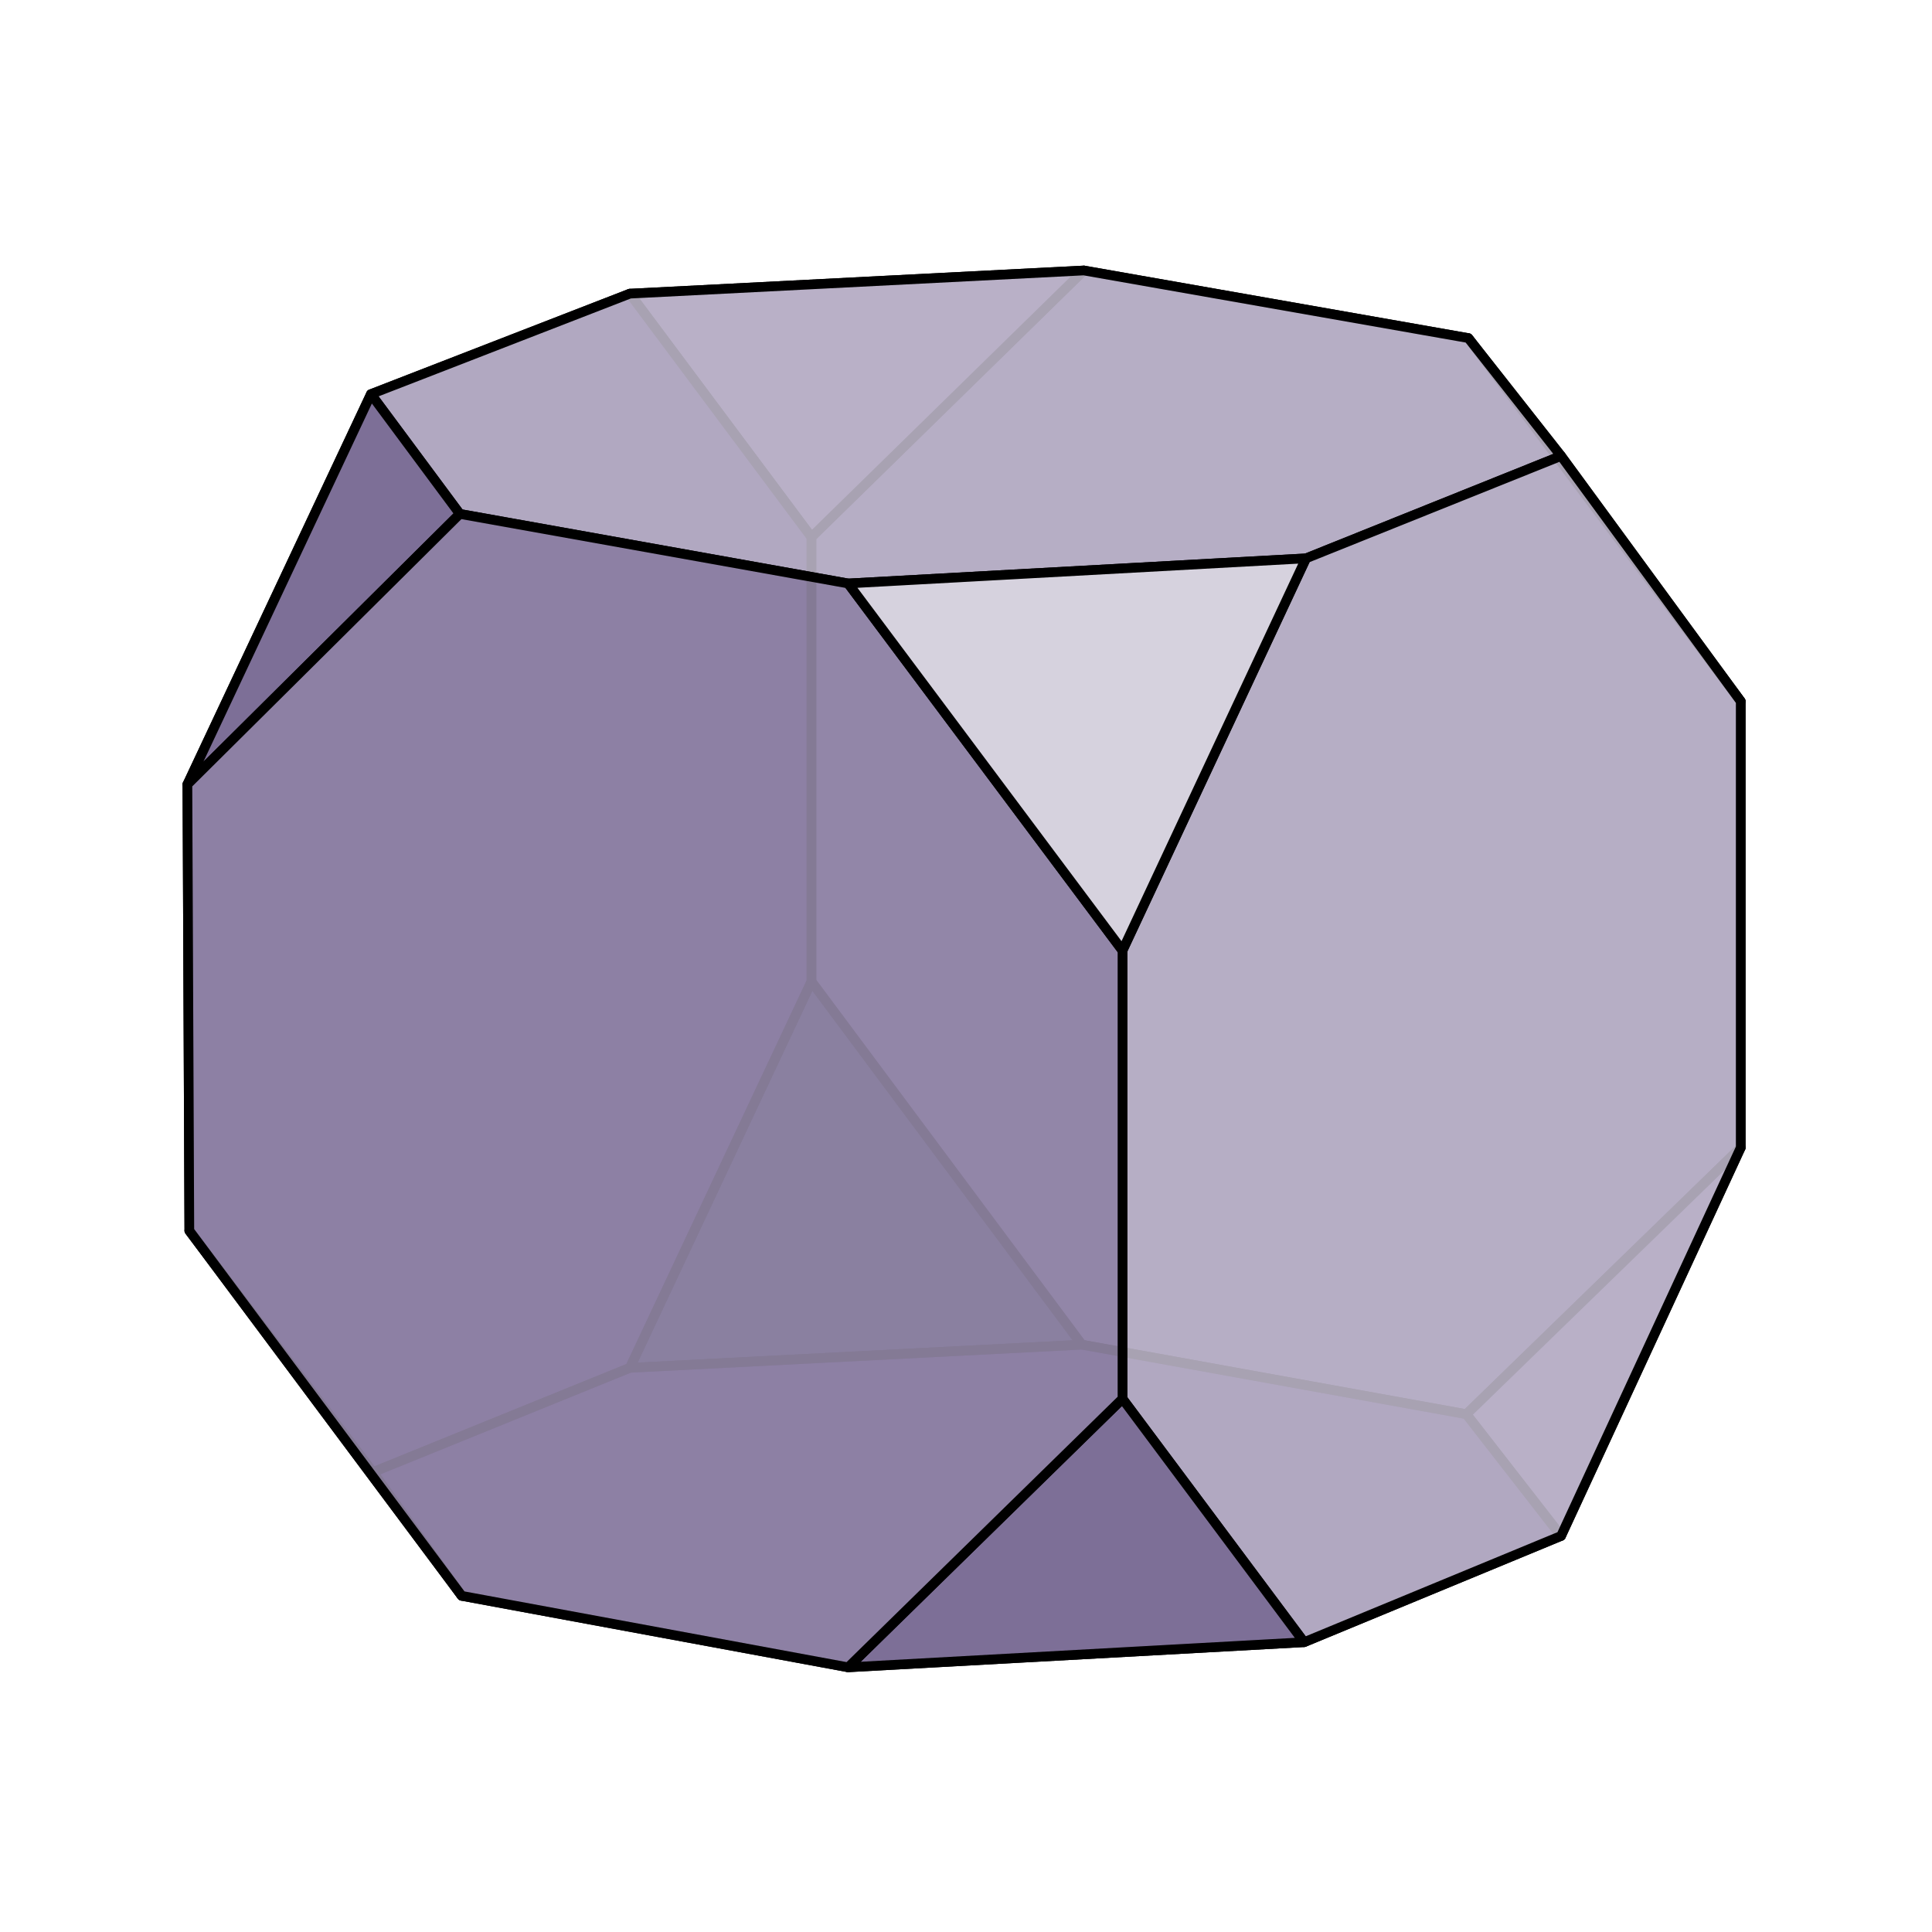
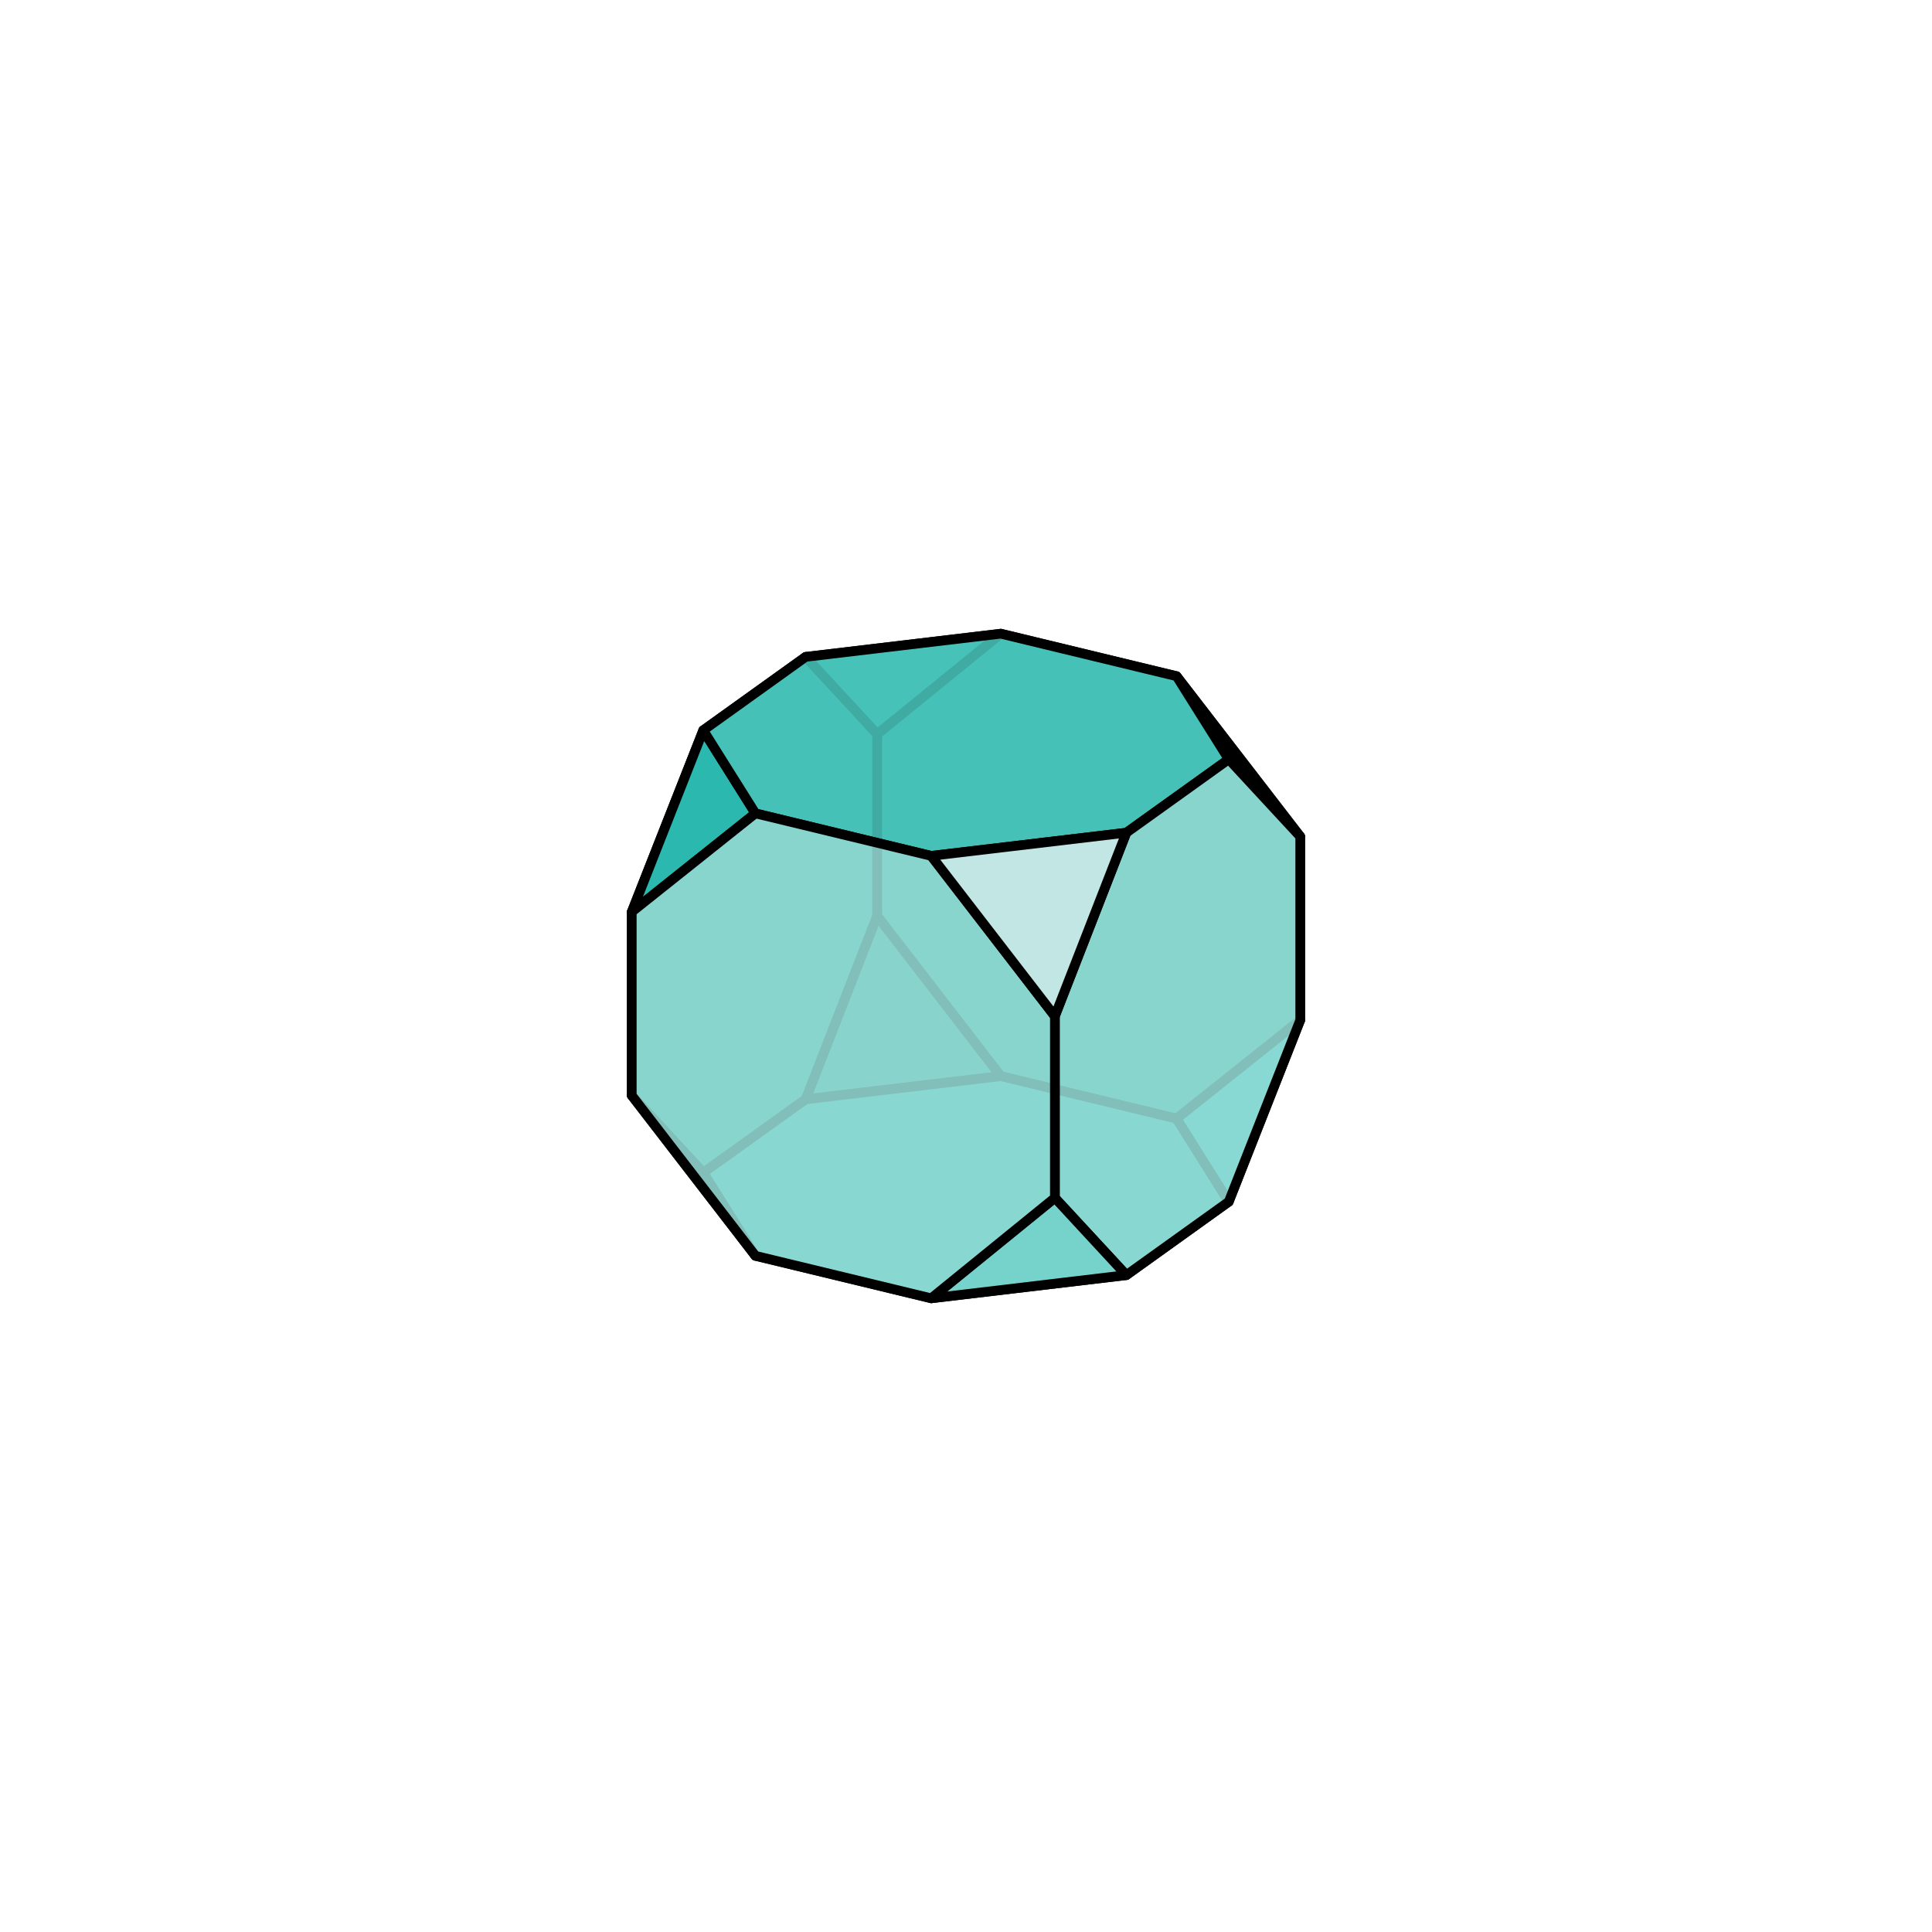
<svg xmlns="http://www.w3.org/2000/svg" baseProfile="full" height="512" version="1.1" viewBox="-0.5 -0.5 1.0 1.0" width="512">
  <defs>
    <clipPath id="id3">
      <rect height="1.0" width="1.0" x="-0.5" y="-0.5" />
    </clipPath>
  </defs>
-   <g clip-path="url(#id3)" fill="#00B2A6" fill-opacity="0.85" stroke="black" stroke-linejoin="round" stroke-width="0.005">
-     <polygon fill="#00002A" points="0.06,0.196 -0.174,0.208 -0.08,0.008" />
-     <polygon fill="#46316A" points="0.061,-0.36 0.26,-0.325 0.401,-0.137 0.401,0.094 0.259,0.232 0.06,0.196 -0.08,0.008 -0.08,-0.222" />
-     <polygon fill="#584579" points="0.061,-0.36 -0.08,-0.222 -0.174,-0.348" />
-     <polygon fill="#584579" points="0.259,0.232 0.401,0.094 0.308,0.295" />
-     <polygon fill="#1B0248" points="-0.402,0.137 -0.403,-0.094 -0.308,-0.296 -0.174,-0.348 -0.08,-0.222 -0.08,0.008 -0.174,0.208 -0.307,0.262" />
-     <polygon fill="#1B0248" points="-0.261,0.326 -0.307,0.262 -0.174,0.208 0.06,0.196 0.259,0.232 0.308,0.295 0.175,0.35 -0.061,0.363" />
-     <polygon fill="#BAB3C8" points="0.26,-0.325 0.308,-0.264 0.401,-0.137" />
-     <polygon fill="#270E51" points="-0.261,0.326 -0.402,0.137 -0.307,0.262" />
-     <polygon fill="#C6BFD1" points="-0.262,-0.234 -0.061,-0.198 0.176,-0.211 0.308,-0.264 0.26,-0.325 0.061,-0.36 -0.174,-0.348 -0.308,-0.296" />
-     <polygon fill="#C6BFD1" points="0.081,0.224 0.175,0.35 0.308,0.295 0.401,0.094 0.401,-0.137 0.308,-0.264 0.176,-0.211 0.081,-0.008" />
-     <polygon fill="#897CA0" points="-0.262,-0.234 -0.308,-0.296 -0.403,-0.094" />
-     <polygon fill="#897CA0" points="-0.061,0.363 0.175,0.35 0.081,0.224" />
-     <polygon fill="#9B90AF" points="-0.262,-0.234 -0.403,-0.094 -0.402,0.137 -0.261,0.326 -0.061,0.363 0.081,0.224 0.081,-0.008 -0.061,-0.198" />
-     <polygon fill="#EBE9EF" points="-0.061,-0.198 0.081,-0.008 0.176,-0.211" />
+   <g clip-path="url(#id3)">
+     <polygon fill="#006F58" fill-opacity="0.85" points="-0.083,0.069 -0.046,-0.026 0.018,0.057" stroke="black" stroke-linejoin="round" stroke-width="0.005" />
+     <polygon fill="#008370" fill-opacity="0.85" points="0.018,-0.172 0.109,-0.15 0.173,-0.067 0.173,0.028 0.109,0.079 0.018,0.057 -0.046,-0.026 -0.046,-0.12" stroke="black" stroke-linejoin="round" stroke-width="0.005" />
+     <polygon fill="#008977" fill-opacity="0.85" points="-0.083,-0.16 0.018,-0.172 -0.046,-0.12" stroke="black" stroke-linejoin="round" stroke-width="0.005" />
+     <polygon fill="#008370" fill-opacity="0.85" points="-0.083,-0.16 -0.046,-0.12 -0.046,-0.026 -0.083,0.069 -0.136,0.107 -0.173,0.067 -0.173,-0.028 -0.136,-0.122" stroke="black" stroke-linejoin="round" stroke-width="0.005" />
+     <polygon fill="#009A8B" fill-opacity="0.85" points="0.136,0.122 0.083,0.16 -0.018,0.172 -0.109,0.15 -0.136,0.107 -0.083,0.069 0.018,0.057 0.109,0.079" stroke="black" stroke-linejoin="round" stroke-width="0.005" />
+     <polygon fill="#00A496" fill-opacity="0.85" points="0.136,0.122 0.109,0.079 0.173,0.028" stroke="black" stroke-linejoin="round" stroke-width="0.005" />
+     <polygon fill="#00A496" fill-opacity="0.85" points="-0.136,0.107 -0.109,0.15 -0.173,0.067" stroke="black" stroke-linejoin="round" stroke-width="0.005" />
+     <polygon fill="#2CBFB5" fill-opacity="0.85" points="0.136,-0.107 0.173,-0.067 0.109,-0.15" stroke="black" stroke-linejoin="round" stroke-width="0.005" />
+     <polygon fill="#2CBFB5" fill-opacity="0.85" points="-0.136,-0.122 -0.173,-0.028 -0.109,-0.079" stroke="black" stroke-linejoin="round" stroke-width="0.005" />
+     <polygon fill="#4CC9C0" fill-opacity="0.85" points="0.136,-0.107 0.109,-0.15 0.018,-0.172 -0.083,-0.16 -0.136,-0.122 -0.109,-0.079 -0.018,-0.057 0.083,-0.069" stroke="black" stroke-linejoin="round" stroke-width="0.005" />
+     <polygon fill="#99E0DB" fill-opacity="0.85" points="0.136,-0.107 0.083,-0.069 0.046,0.026 0.046,0.12 0.083,0.16 0.136,0.122 0.173,0.028 0.173,-0.067" stroke="black" stroke-linejoin="round" stroke-width="0.005" />
+     <polygon fill="#84DAD4" fill-opacity="0.85" points="0.083,0.16 0.046,0.12 -0.018,0.172" stroke="black" stroke-linejoin="round" stroke-width="0.005" />
+     <polygon fill="#99E0DB" fill-opacity="0.85" points="-0.109,-0.079 -0.173,-0.028 -0.173,0.067 -0.109,0.15 -0.018,0.172 0.046,0.12 0.046,0.026 -0.018,-0.057" stroke="black" stroke-linejoin="round" stroke-width="0.005" />
+     <polygon fill="#DCF4F3" fill-opacity="0.85" points="0.083,-0.069 -0.018,-0.057 0.046,0.026" stroke="black" stroke-linejoin="round" stroke-width="0.005" />
  </g>
</svg>
